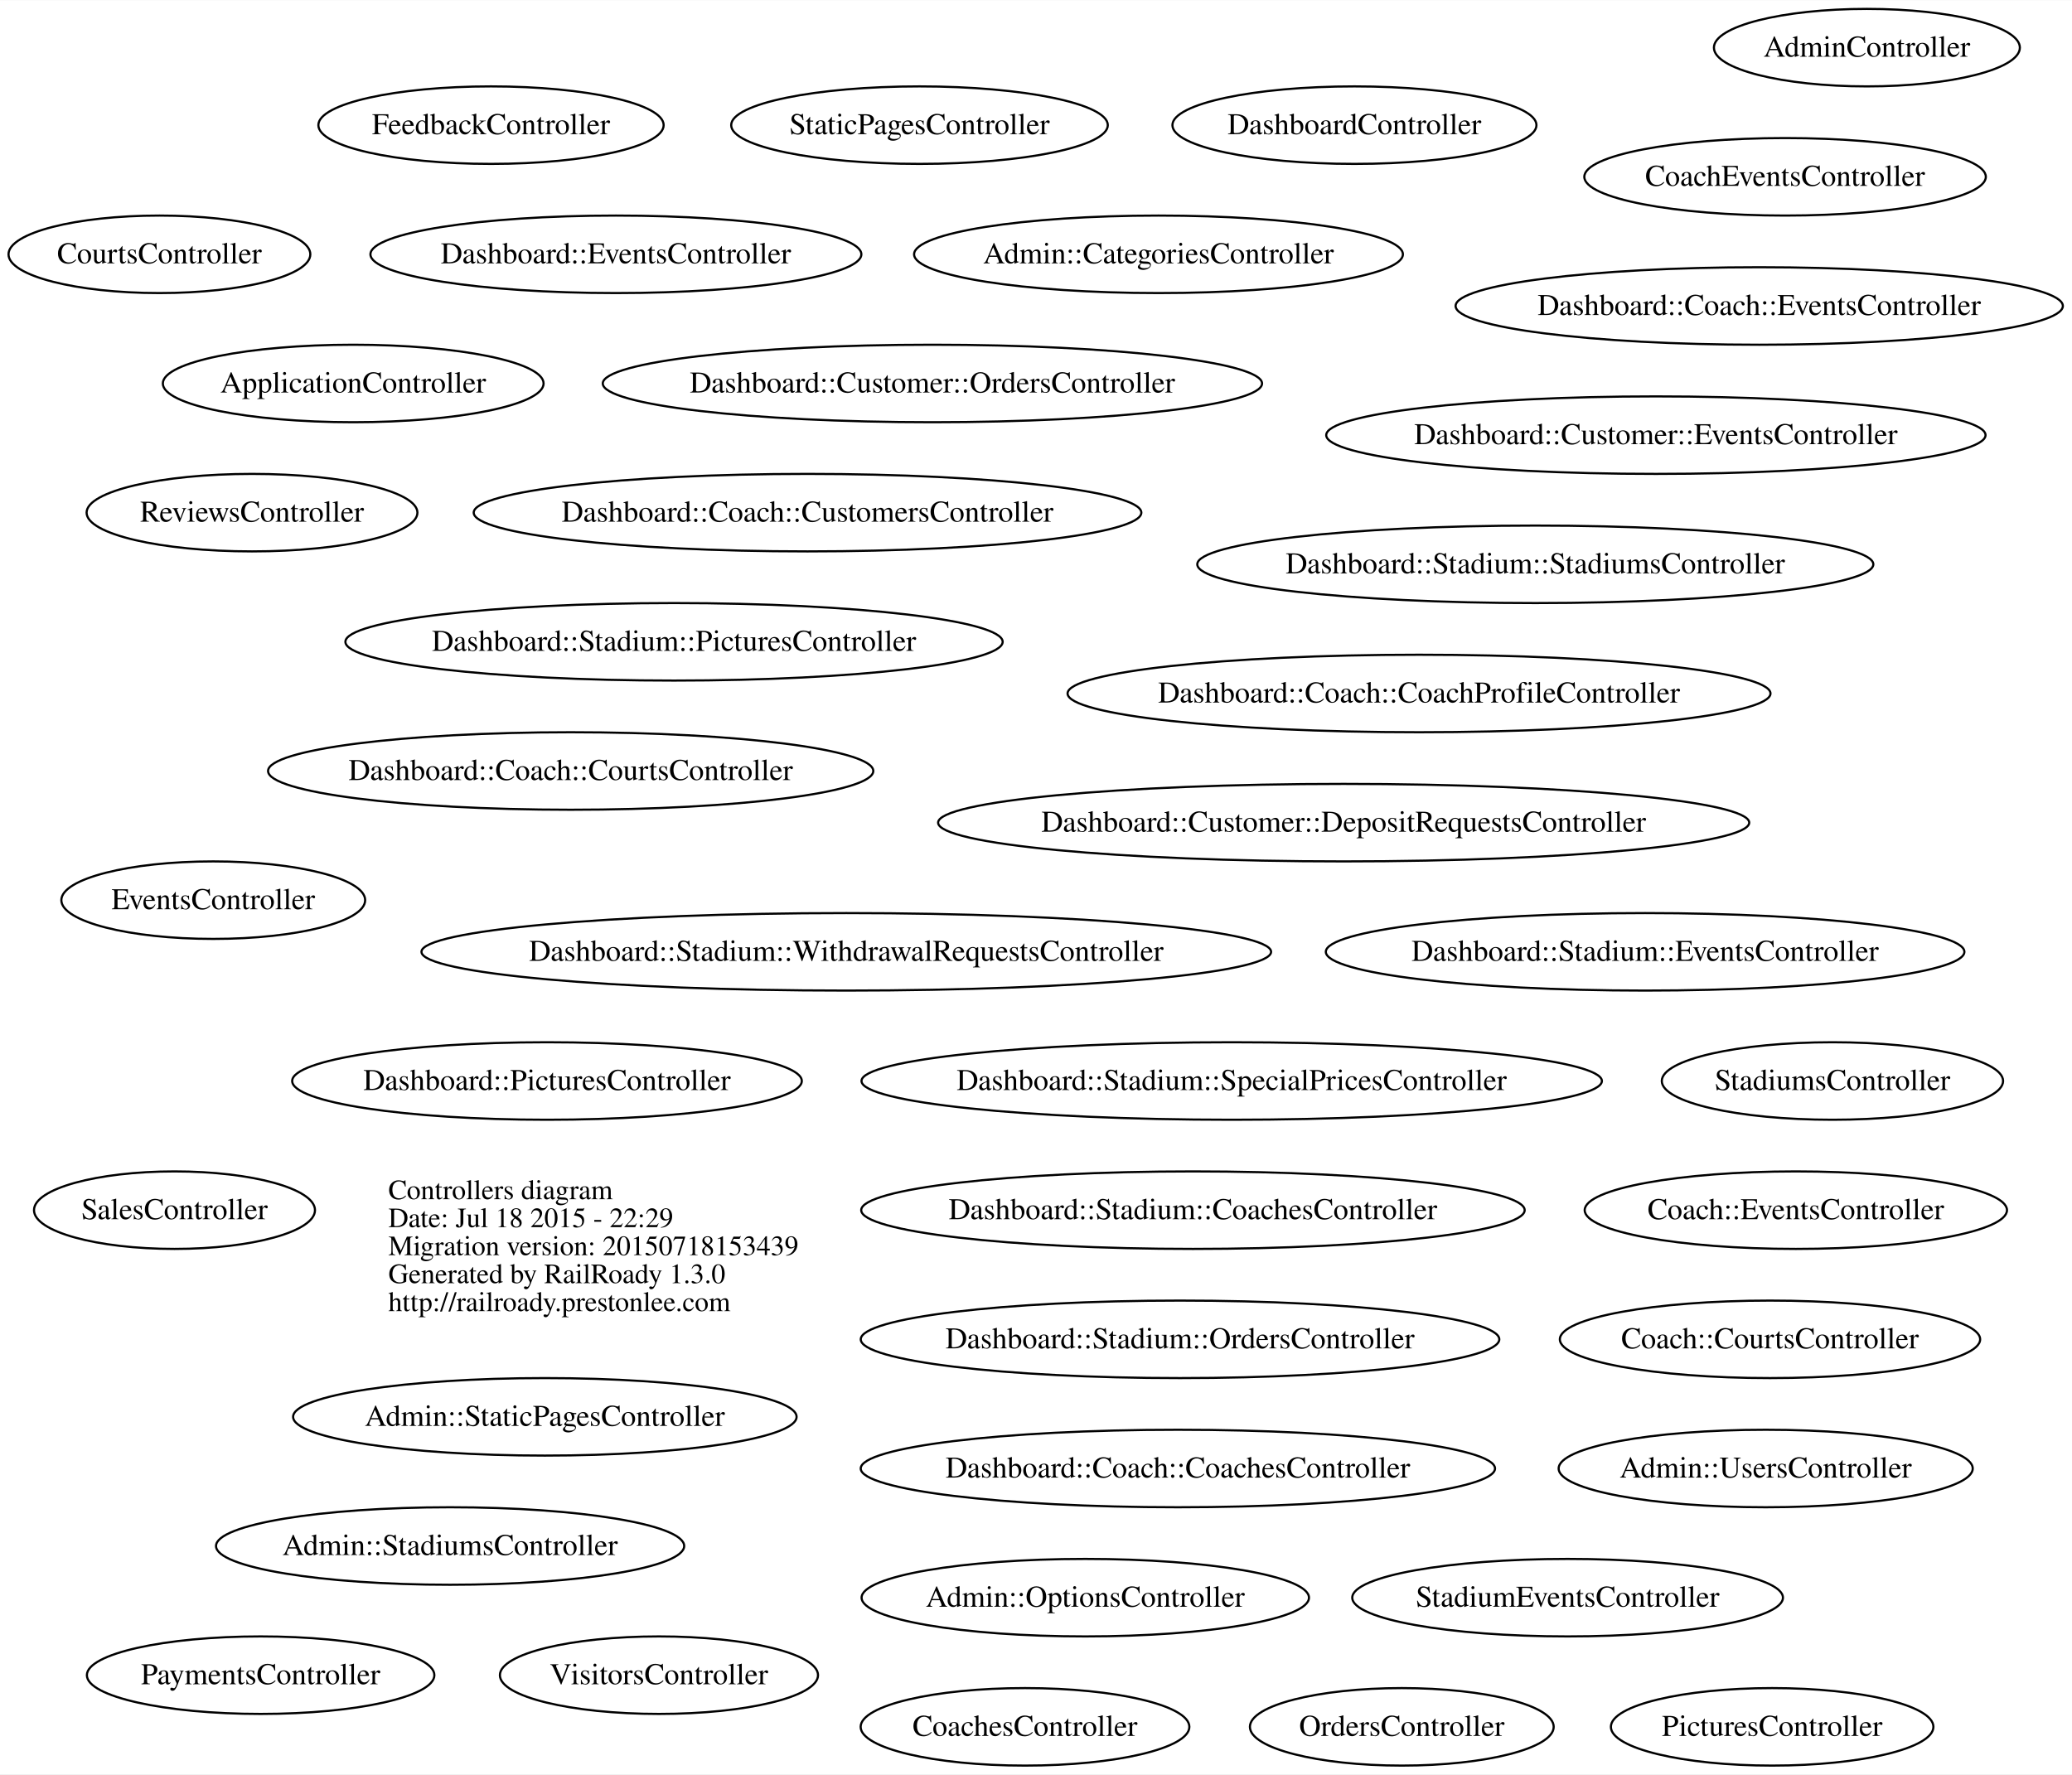
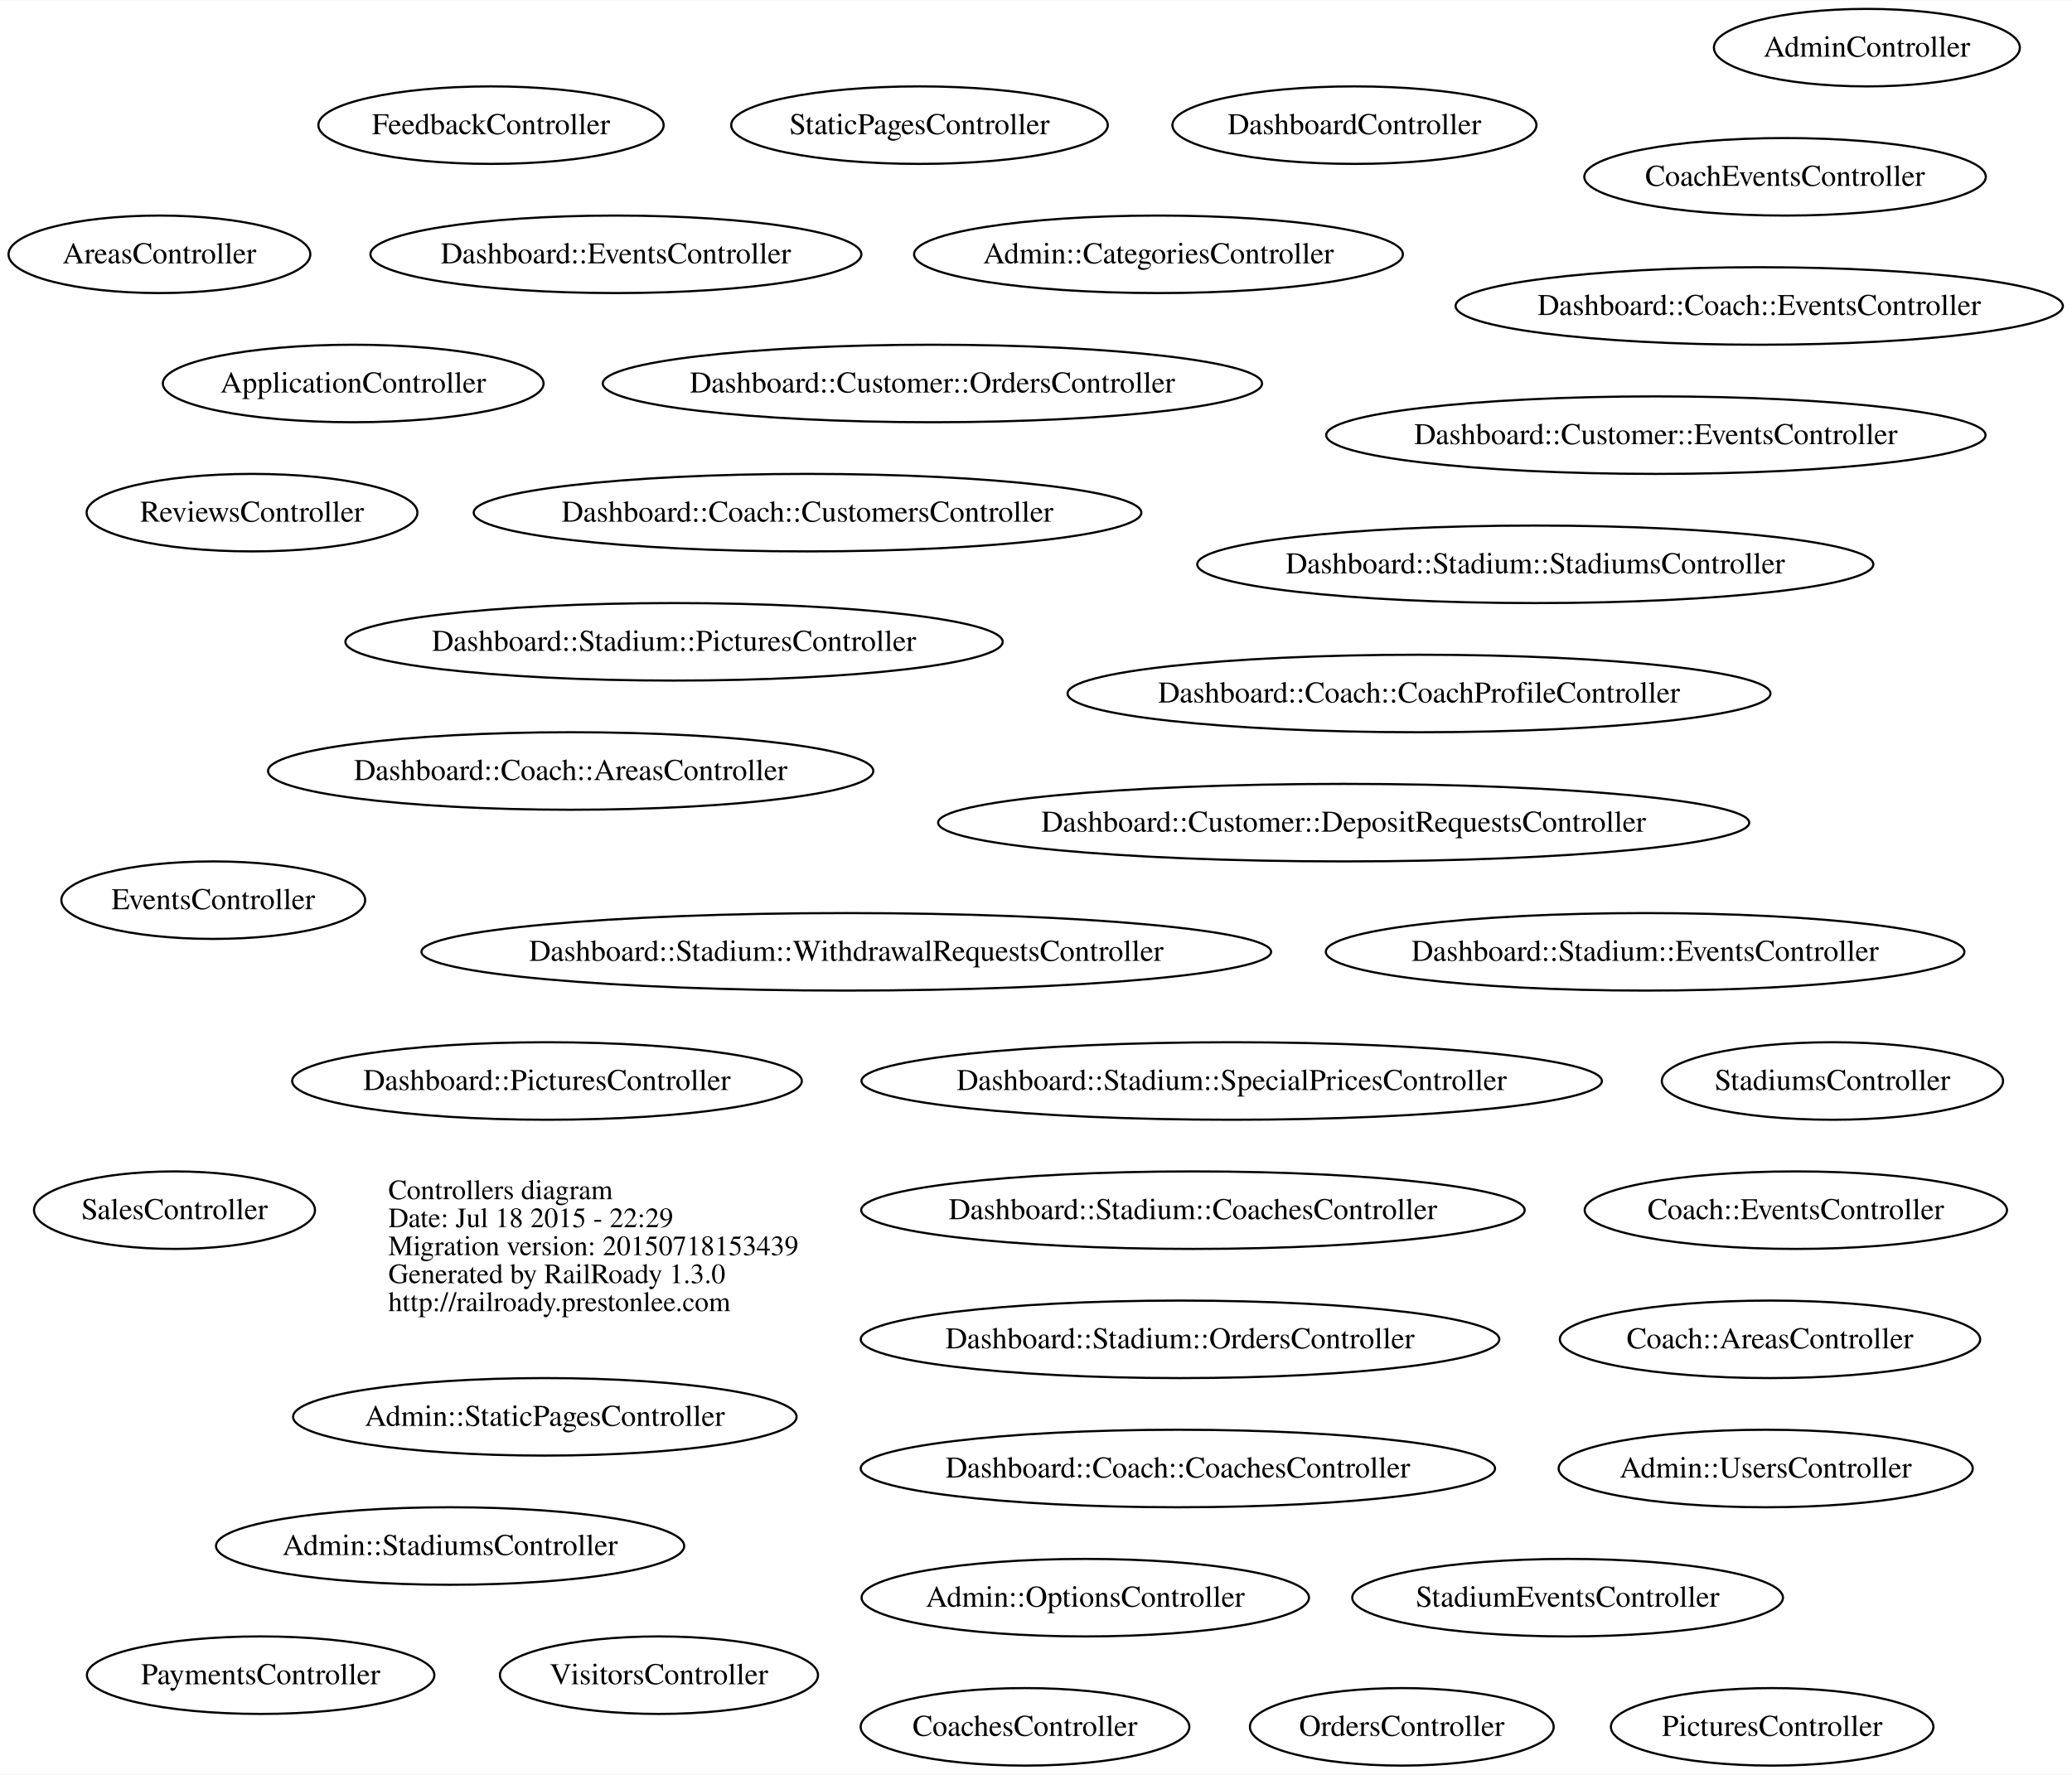
<svg xmlns="http://www.w3.org/2000/svg" width="962pt" height="824pt" viewBox="0.00 0.00 962.30 824.00">
  <g id="graph0" class="graph" transform="scale(1 1) rotate(0) translate(400.042 436)">
    <polygon fill="white" stroke="none" points="-400.042,388 -400.042,-436 562.256,-436 562.256,388 -400.042,388" />
    <g id="node1" class="node">
      <text text-anchor="start" x="-219.688" y="120.9" font-family="Times,serif" font-size="13.00">Controllers diagram</text>
      <text text-anchor="start" x="-219.688" y="133.9" font-family="Times,serif" font-size="13.00">Date: Jul 18 2015 - 22:29</text>
      <text text-anchor="start" x="-219.688" y="146.9" font-family="Times,serif" font-size="13.00">Migration version: 20150718153439</text>
      <text text-anchor="start" x="-219.688" y="159.9" font-family="Times,serif" font-size="13.00">Generated by RailRoady 1.3.0</text>
      <text text-anchor="start" x="-219.688" y="172.9" font-family="Times,serif" font-size="13.00">http://railroady.prestonlee.com</text>
    </g>
    <g id="node2" class="node">
      <ellipse fill="none" stroke="black" cx="138" cy="-318" rx="113.509" ry="18" />
      <text text-anchor="middle" x="138" y="-313.8" font-family="Times,serif" font-size="14.00">Admin::CategoriesController</text>
    </g>
    <g id="node3" class="node">
      <ellipse fill="none" stroke="black" cx="104" cy="306" rx="103.887" ry="18" />
      <text text-anchor="middle" x="104" y="310.2" font-family="Times,serif" font-size="14.00">Admin::OptionsController</text>
    </g>
    <g id="node4" class="node">
      <ellipse fill="none" stroke="black" cx="-191" cy="282" rx="108.715" ry="18" />
      <text text-anchor="middle" x="-191" y="286.2" font-family="Times,serif" font-size="14.00">Admin::StadiumsController</text>
    </g>
    <g id="node5" class="node">
      <ellipse fill="none" stroke="black" cx="-147" cy="222" rx="116.916" ry="18" />
      <text text-anchor="middle" x="-147" y="226.2" font-family="Times,serif" font-size="14.00">Admin::StaticPagesController</text>
    </g>
    <g id="node6" class="node">
      <ellipse fill="none" stroke="black" cx="420" cy="246" rx="96.152" ry="18" />
      <text text-anchor="middle" x="420" y="250.2" font-family="Times,serif" font-size="14.00">Admin::UsersController</text>
    </g>
    <g id="node7" class="node">
      <ellipse fill="none" stroke="black" cx="467" cy="-414" rx="71.044" ry="18" />
      <text text-anchor="middle" x="467" y="-409.8" font-family="Times,serif" font-size="14.00">AdminController</text>
    </g>
    <g id="node8" class="node">
      <ellipse fill="none" stroke="black" cx="-236" cy="-258" rx="88.417" ry="18" />
      <text text-anchor="middle" x="-236" y="-253.8" font-family="Times,serif" font-size="14.00">ApplicationController</text>
    </g>
    <g id="node9" class="node">
      <ellipse fill="none" stroke="black" cx="422" cy="186" rx="97.597" ry="18" />
-       <text text-anchor="middle" x="422" y="190.2" font-family="Times,serif" font-size="14.00">Coach::CourtsController</text>
+       <text text-anchor="middle" x="422" y="190.2" font-family="Times,serif" font-size="14.00">Coach::AreasController</text>
    </g>
    <g id="node10" class="node">
      <ellipse fill="none" stroke="black" cx="434" cy="126" rx="98.064" ry="18" />
      <text text-anchor="middle" x="434" y="130.2" font-family="Times,serif" font-size="14.00">Coach::EventsController</text>
    </g>
    <g id="node11" class="node">
      <ellipse fill="none" stroke="black" cx="429" cy="-354" rx="93.236" ry="18" />
      <text text-anchor="middle" x="429" y="-349.8" font-family="Times,serif" font-size="14.00">CoachEventsController</text>
    </g>
    <g id="node12" class="node">
      <ellipse fill="none" stroke="black" cx="76" cy="366" rx="76.331" ry="18" />
      <text text-anchor="middle" x="76" y="370.2" font-family="Times,serif" font-size="14.00">CoachesController</text>
    </g>
    <g id="node13" class="node">
      <ellipse fill="none" stroke="black" cx="-326" cy="-318" rx="70.084" ry="18" />
-       <text text-anchor="middle" x="-326" y="-313.8" font-family="Times,serif" font-size="14.00">CourtsController</text>
+       <text text-anchor="middle" x="-326" y="-313.8" font-family="Times,serif" font-size="14.00">AreasController</text>
    </g>
    <g id="node14" class="node">
      <ellipse fill="none" stroke="black" cx="259" cy="-114" rx="163.23" ry="18" />
      <text text-anchor="middle" x="259" y="-109.8" font-family="Times,serif" font-size="14.00">Dashboard::Coach::CoachProfileController</text>
    </g>
    <g id="node15" class="node">
      <ellipse fill="none" stroke="black" cx="147" cy="246" rx="147.292" ry="18" />
      <text text-anchor="middle" x="147" y="250.2" font-family="Times,serif" font-size="14.00">Dashboard::Coach::CoachesController</text>
    </g>
    <g id="node16" class="node">
      <ellipse fill="none" stroke="black" cx="-135" cy="-78" rx="140.545" ry="18" />
-       <text text-anchor="middle" x="-135" y="-73.8" font-family="Times,serif" font-size="14.00">Dashboard::Coach::CourtsController</text>
+       <text text-anchor="middle" x="-135" y="-73.8" font-family="Times,serif" font-size="14.00">Dashboard::Coach::AreasController</text>
    </g>
    <g id="node17" class="node">
      <ellipse fill="none" stroke="black" cx="-25" cy="-198" rx="155.036" ry="18" />
      <text text-anchor="middle" x="-25" y="-193.8" font-family="Times,serif" font-size="14.00">Dashboard::Coach::CustomersController</text>
    </g>
    <g id="node18" class="node">
      <ellipse fill="none" stroke="black" cx="417" cy="-294" rx="141.013" ry="18" />
      <text text-anchor="middle" x="417" y="-289.8" font-family="Times,serif" font-size="14.00">Dashboard::Coach::EventsController</text>
    </g>
    <g id="node19" class="node">
      <ellipse fill="none" stroke="black" cx="224" cy="-54" rx="188.354" ry="18" />
      <text text-anchor="middle" x="224" y="-49.8" font-family="Times,serif" font-size="14.00">Dashboard::Customer::DepositRequestsController</text>
    </g>
    <g id="node20" class="node">
      <ellipse fill="none" stroke="black" cx="369" cy="-234" rx="153.106" ry="18" />
      <text text-anchor="middle" x="369" y="-229.8" font-family="Times,serif" font-size="14.00">Dashboard::Customer::EventsController</text>
    </g>
    <g id="node21" class="node">
      <ellipse fill="none" stroke="black" cx="33" cy="-258" rx="153.098" ry="18" />
      <text text-anchor="middle" x="33" y="-253.8" font-family="Times,serif" font-size="14.00">Dashboard::Customer::OrdersController</text>
    </g>
    <g id="node22" class="node">
      <ellipse fill="none" stroke="black" cx="-114" cy="-318" rx="114" ry="18" />
      <text text-anchor="middle" x="-114" y="-313.8" font-family="Times,serif" font-size="14.00">Dashboard::EventsController</text>
    </g>
    <g id="node23" class="node">
      <ellipse fill="none" stroke="black" cx="-146" cy="66" rx="118.343" ry="18" />
      <text text-anchor="middle" x="-146" y="70.2" font-family="Times,serif" font-size="14.00">Dashboard::PicturesController</text>
    </g>
    <g id="node24" class="node">
      <ellipse fill="none" stroke="black" cx="154" cy="126" rx="154.067" ry="18" />
      <text text-anchor="middle" x="154" y="130.2" font-family="Times,serif" font-size="14.00">Dashboard::Stadium::CoachesController</text>
    </g>
    <g id="node25" class="node">
      <ellipse fill="none" stroke="black" cx="364" cy="6" rx="148.287" ry="18" />
      <text text-anchor="middle" x="364" y="10.2" font-family="Times,serif" font-size="14.00">Dashboard::Stadium::EventsController</text>
    </g>
    <g id="node26" class="node">
      <ellipse fill="none" stroke="black" cx="148" cy="186" rx="148.278" ry="18" />
      <text text-anchor="middle" x="148" y="190.2" font-family="Times,serif" font-size="14.00">Dashboard::Stadium::OrdersController</text>
    </g>
    <g id="node27" class="node">
      <ellipse fill="none" stroke="black" cx="-87" cy="-138" rx="152.63" ry="18" />
      <text text-anchor="middle" x="-87" y="-133.8" font-family="Times,serif" font-size="14.00">Dashboard::Stadium::PicturesController</text>
    </g>
    <g id="node28" class="node">
      <ellipse fill="none" stroke="black" cx="172" cy="66" rx="171.932" ry="18" />
      <text text-anchor="middle" x="172" y="70.2" font-family="Times,serif" font-size="14.00">Dashboard::Stadium::SpecialPricesController</text>
    </g>
    <g id="node29" class="node">
      <ellipse fill="none" stroke="black" cx="313" cy="-174" rx="156.991" ry="18" />
      <text text-anchor="middle" x="313" y="-169.8" font-family="Times,serif" font-size="14.00">Dashboard::Stadium::StadiumsController</text>
    </g>
    <g id="node30" class="node">
      <ellipse fill="none" stroke="black" cx="-7" cy="6" rx="197.3" ry="18" />
      <text text-anchor="middle" x="-7" y="10.2" font-family="Times,serif" font-size="14.00">Dashboard::Stadium::WithdrawalRequestsController</text>
    </g>
    <g id="node31" class="node">
      <ellipse fill="none" stroke="black" cx="229" cy="-378" rx="84.534" ry="18" />
      <text text-anchor="middle" x="229" y="-373.8" font-family="Times,serif" font-size="14.00">DashboardController</text>
    </g>
    <g id="node32" class="node">
      <ellipse fill="none" stroke="black" cx="-301" cy="-18" rx="70.551" ry="18" />
      <text text-anchor="middle" x="-301" y="-13.8" font-family="Times,serif" font-size="14.00">EventsController</text>
    </g>
    <g id="node33" class="node">
      <ellipse fill="none" stroke="black" cx="-172" cy="-378" rx="80.182" ry="18" />
      <text text-anchor="middle" x="-172" y="-373.8" font-family="Times,serif" font-size="14.00">FeedbackController</text>
    </g>
    <g id="node34" class="node">
      <ellipse fill="none" stroke="black" cx="251" cy="366" rx="70.543" ry="18" />
      <text text-anchor="middle" x="251" y="370.2" font-family="Times,serif" font-size="14.00">OrdersController</text>
    </g>
    <g id="node35" class="node">
      <ellipse fill="none" stroke="black" cx="-279" cy="342" rx="80.692" ry="18" />
      <text text-anchor="middle" x="-279" y="346.2" font-family="Times,serif" font-size="14.00">PaymentsController</text>
    </g>
    <g id="node36" class="node">
      <ellipse fill="none" stroke="black" cx="423" cy="366" rx="74.895" ry="18" />
      <text text-anchor="middle" x="423" y="370.2" font-family="Times,serif" font-size="14.00">PicturesController</text>
    </g>
    <g id="node37" class="node">
      <ellipse fill="none" stroke="black" cx="-283" cy="-198" rx="76.824" ry="18" />
      <text text-anchor="middle" x="-283" y="-193.8" font-family="Times,serif" font-size="14.00">ReviewsController</text>
    </g>
    <g id="node38" class="node">
      <ellipse fill="none" stroke="black" cx="-319" cy="126" rx="65.248" ry="18" />
      <text text-anchor="middle" x="-319" y="130.2" font-family="Times,serif" font-size="14.00">SalesController</text>
    </g>
    <g id="node39" class="node">
      <ellipse fill="none" stroke="black" cx="328" cy="306" rx="100.011" ry="18" />
      <text text-anchor="middle" x="328" y="310.2" font-family="Times,serif" font-size="14.00">StadiumEventsController</text>
    </g>
    <g id="node40" class="node">
      <ellipse fill="none" stroke="black" cx="451" cy="66" rx="79.256" ry="18" />
      <text text-anchor="middle" x="451" y="70.2" font-family="Times,serif" font-size="14.00">StadiumsController</text>
    </g>
    <g id="node41" class="node">
      <ellipse fill="none" stroke="black" cx="27" cy="-378" rx="87.457" ry="18" />
      <text text-anchor="middle" x="27" y="-373.8" font-family="Times,serif" font-size="14.00">StaticPagesController</text>
    </g>
    <g id="node42" class="node">
      <ellipse fill="none" stroke="black" cx="-94" cy="342" rx="73.874" ry="18" />
      <text text-anchor="middle" x="-94" y="346.2" font-family="Times,serif" font-size="14.00">VisitorsController</text>
    </g>
  </g>
</svg>
